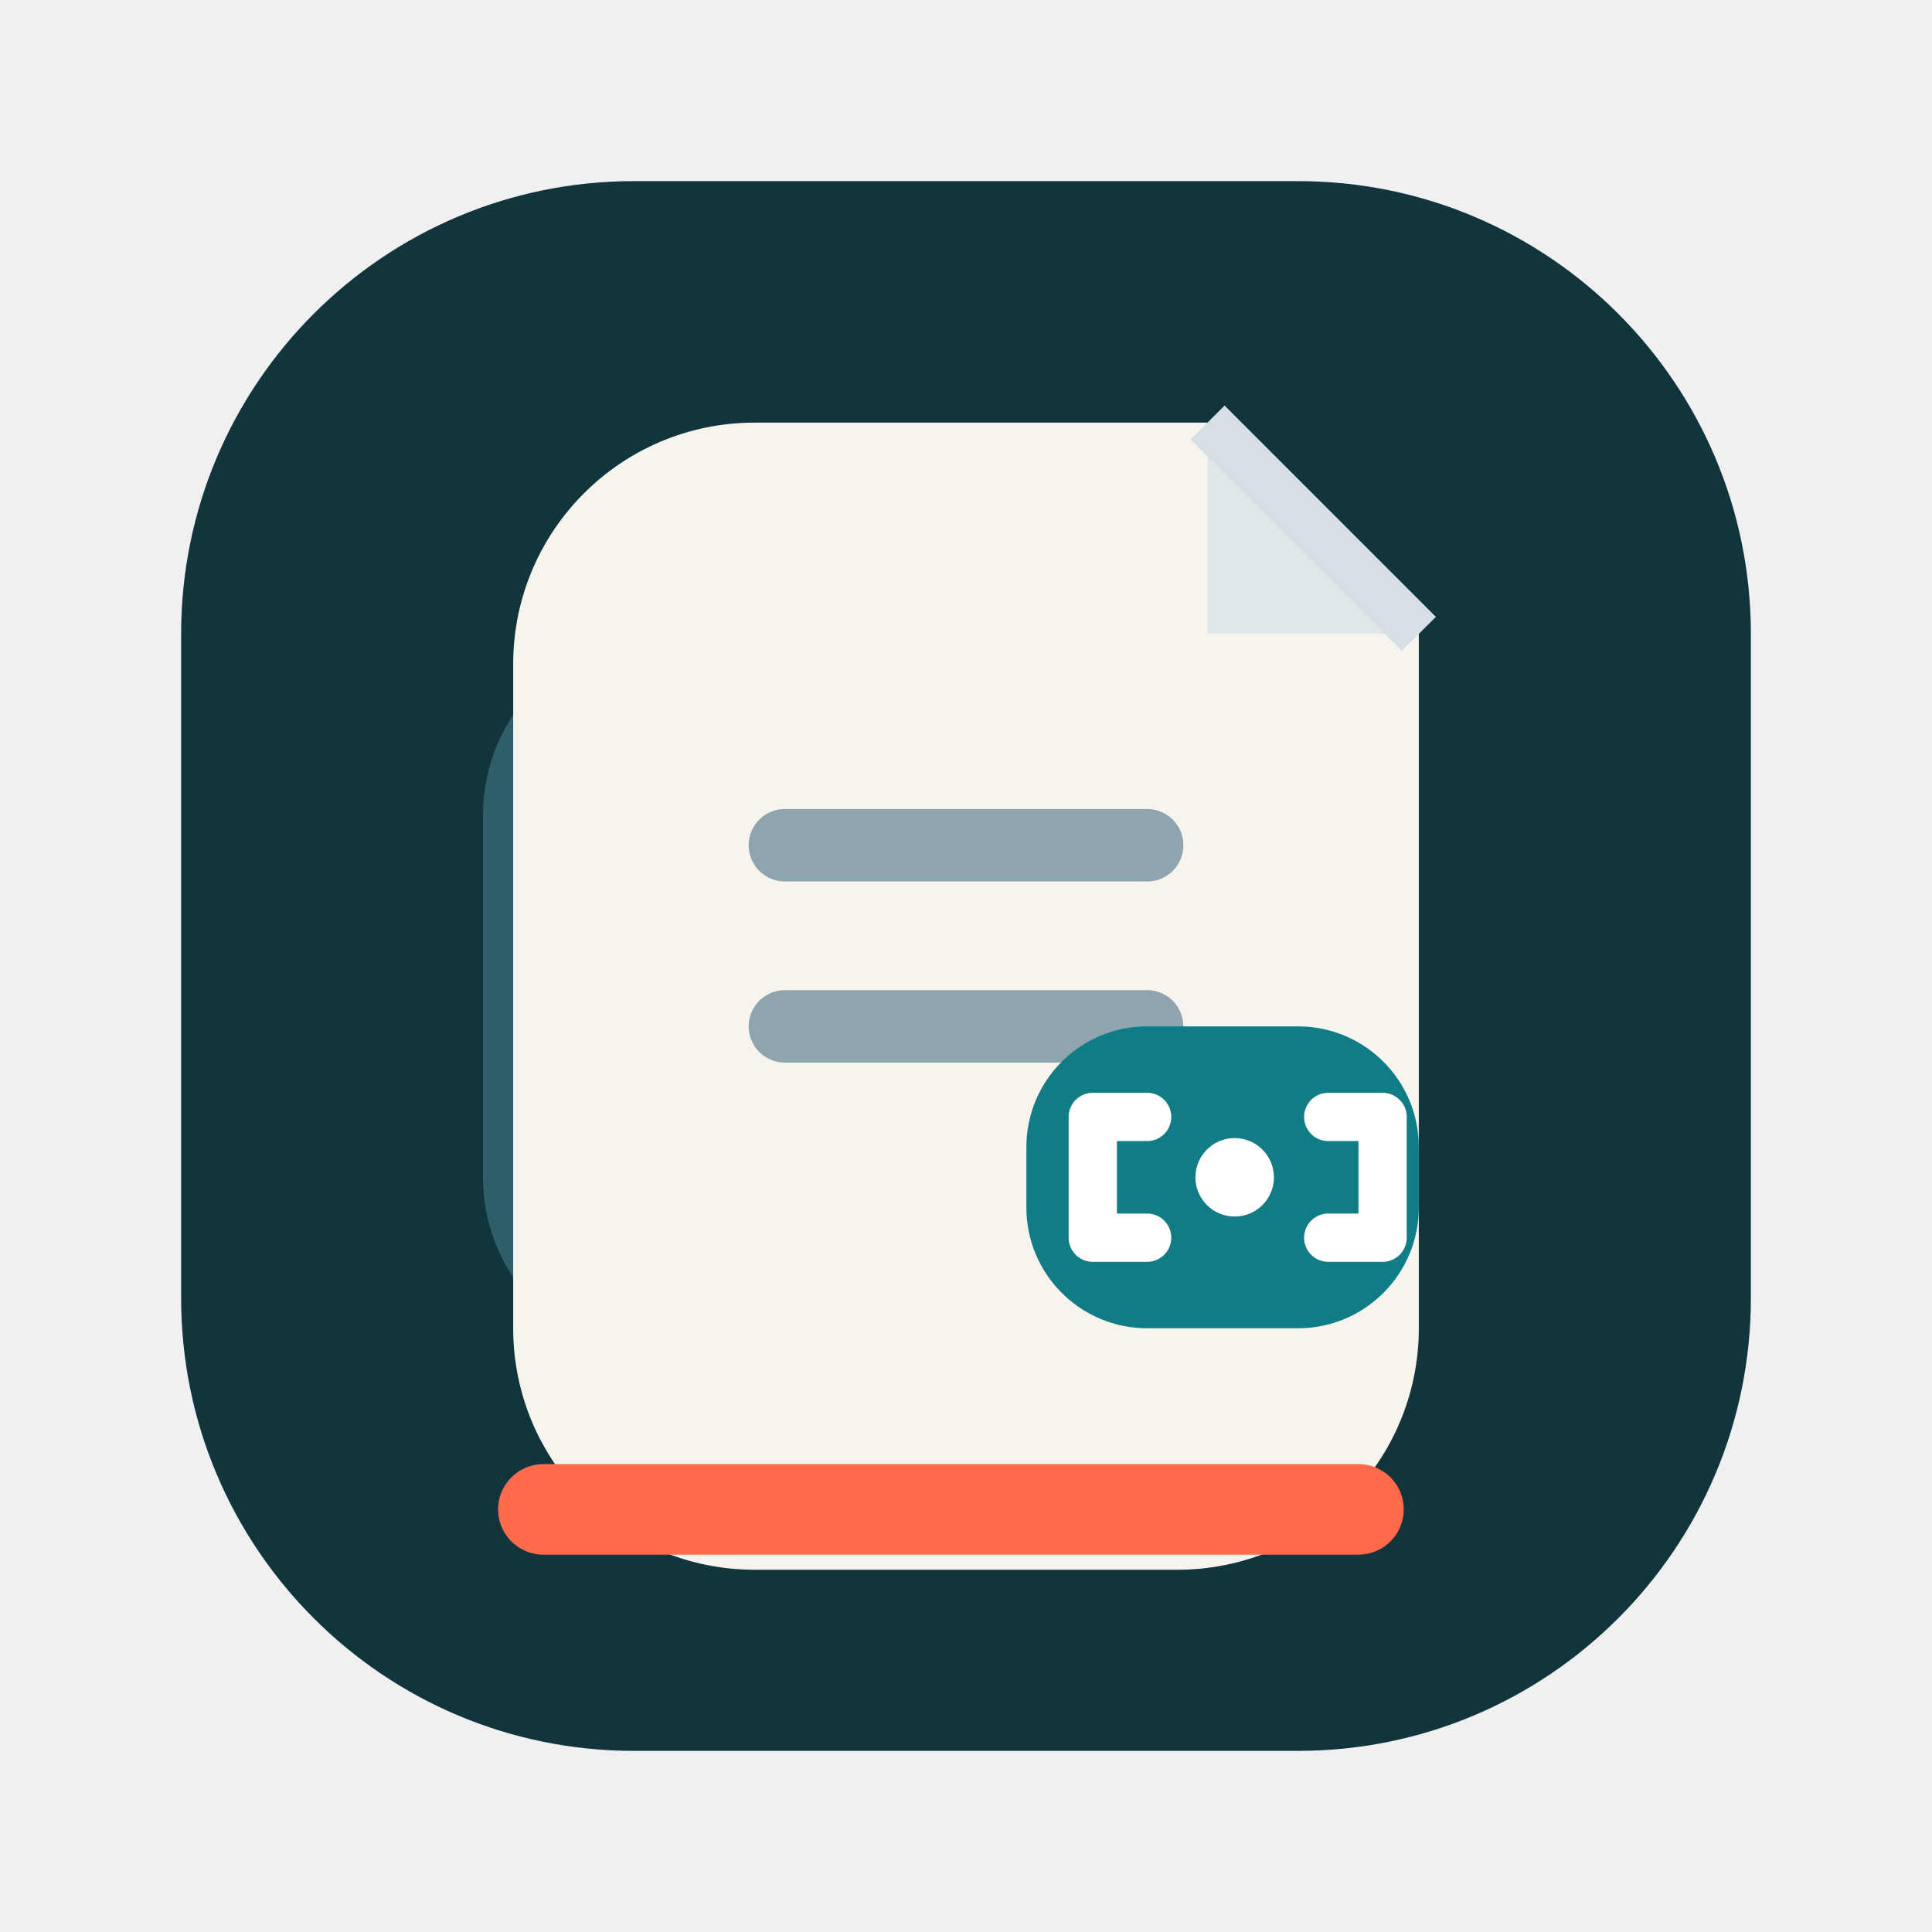
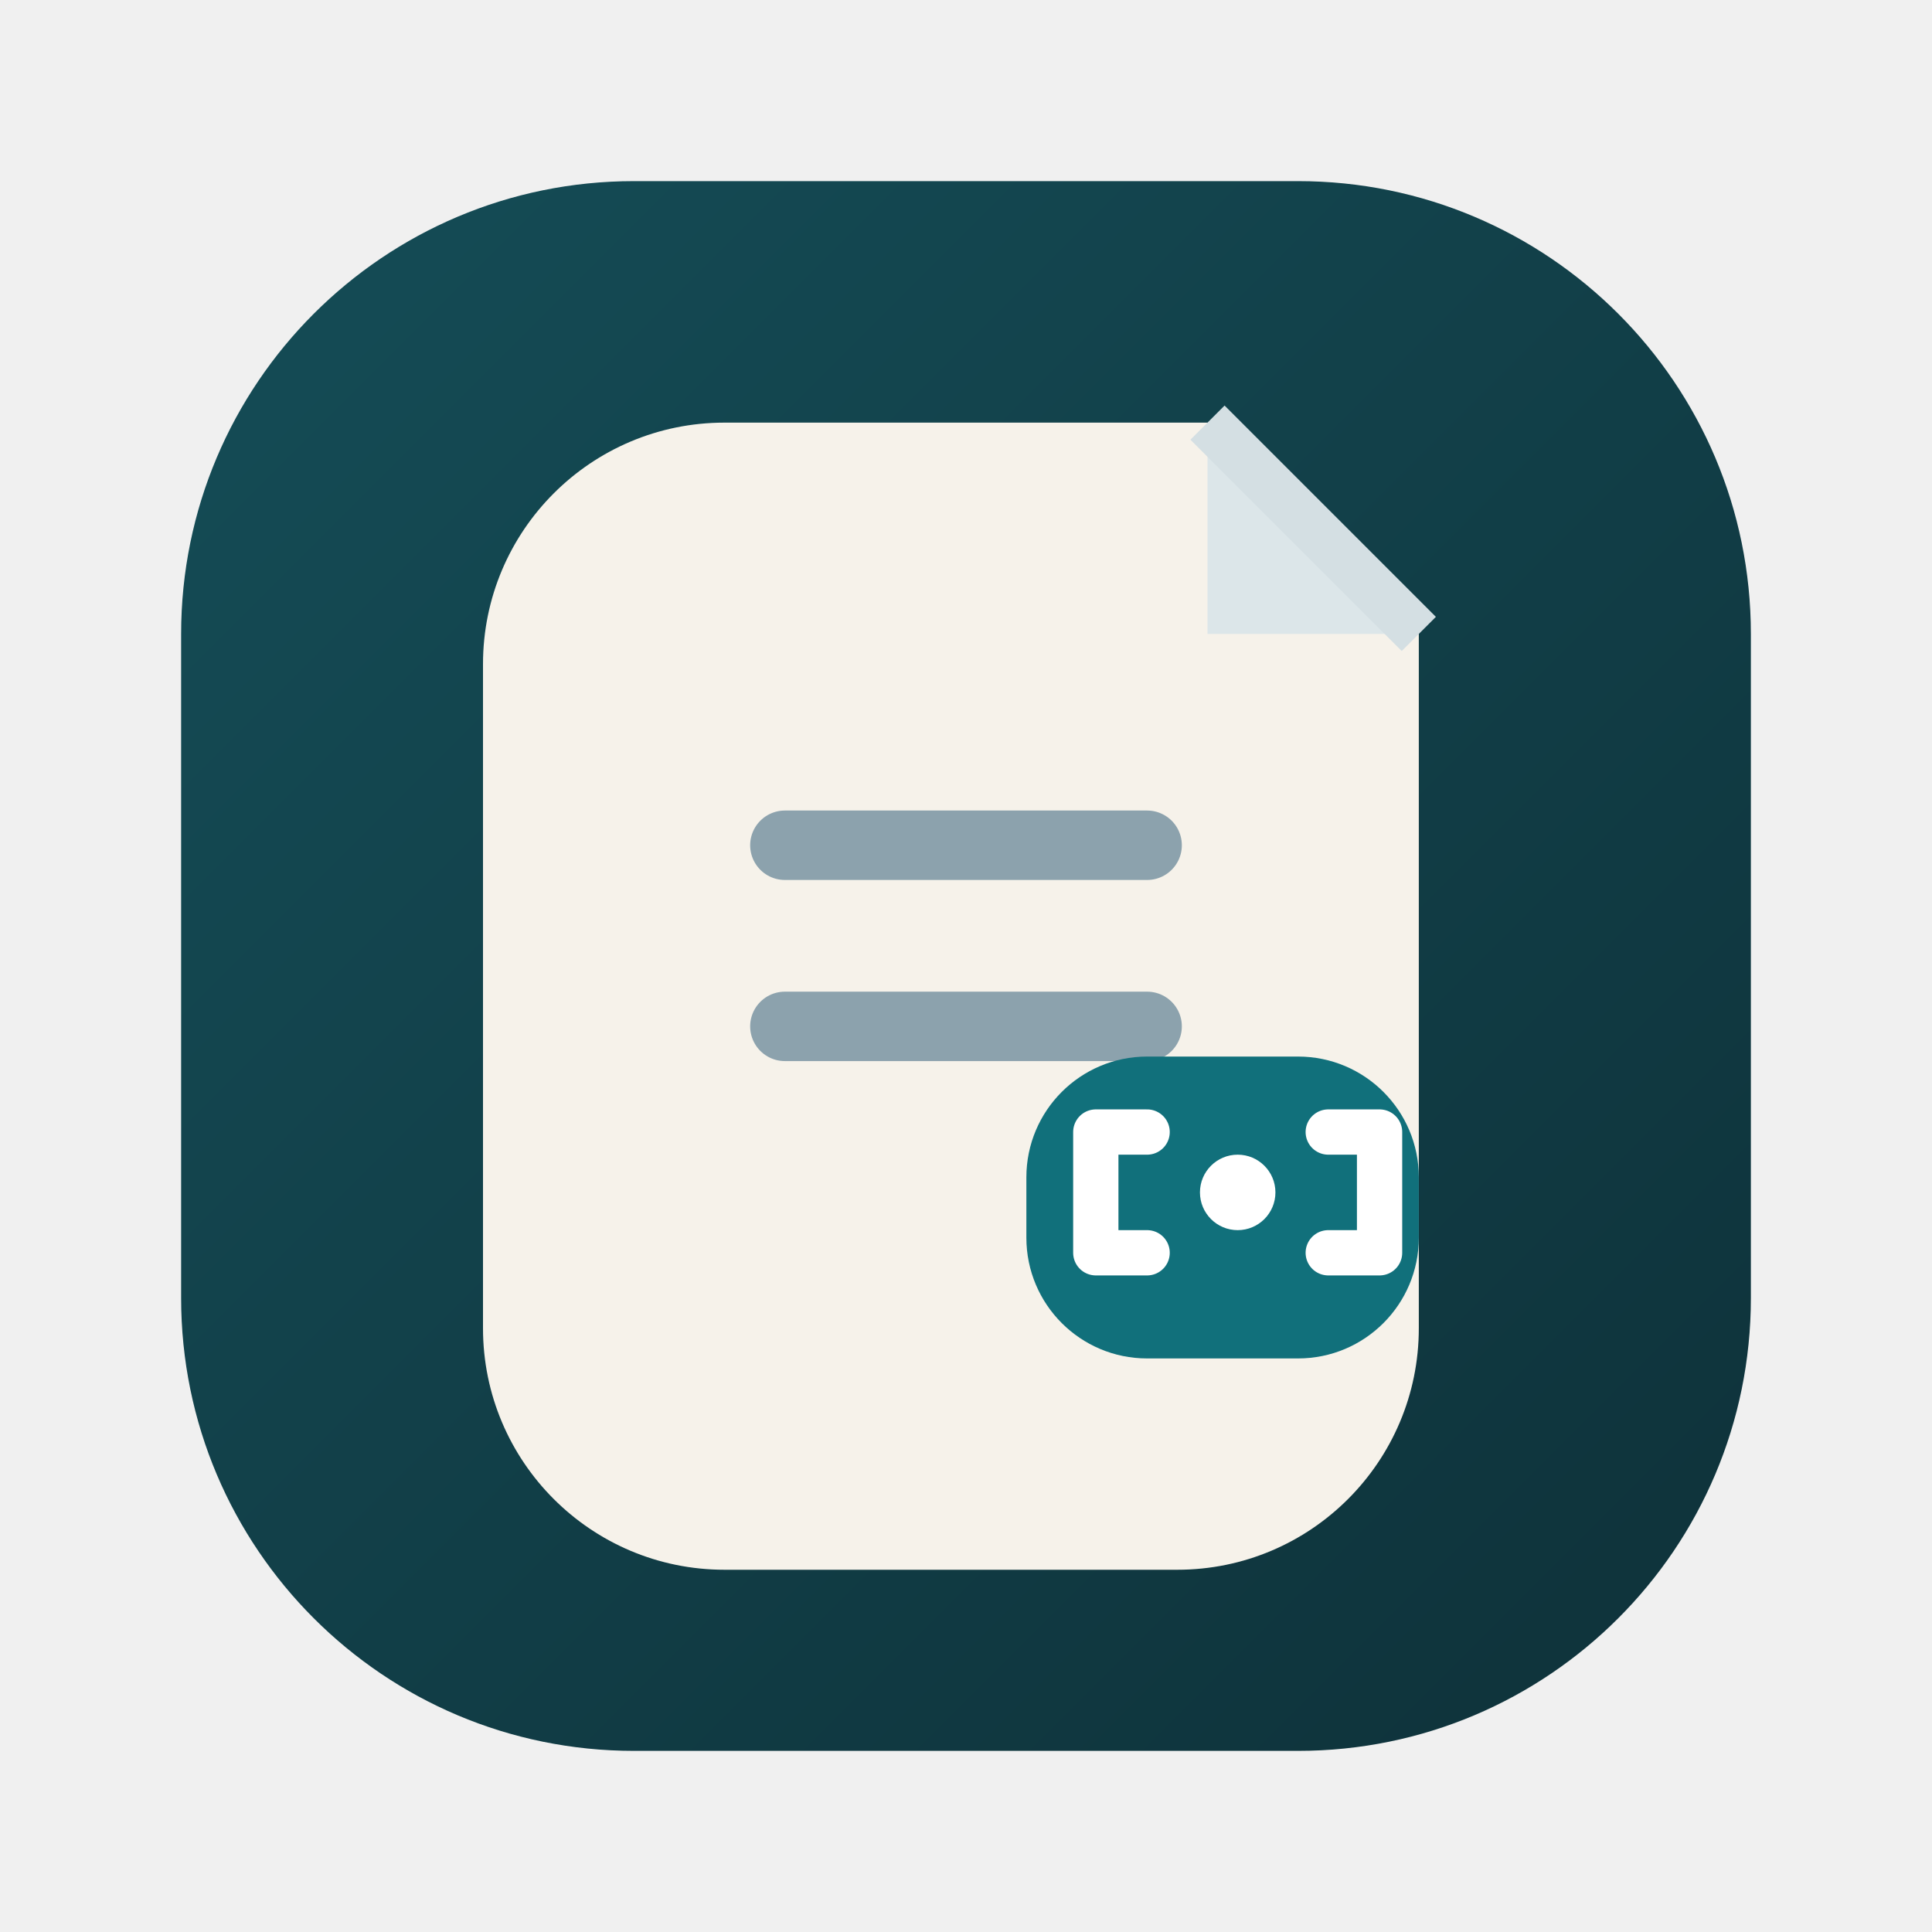
<svg xmlns="http://www.w3.org/2000/svg" viewBox="0 0 64 64" role="img" aria-label="OpenRAG-Skill icon">
-   <rect x="6" y="6" width="52" height="52" rx="15" fill="#11343D" />
-   <rect x="16" y="21" width="17" height="24" rx="6" fill="#64A9B5" opacity="0.36" />
-   <path d="M25 14h15l7 7v23a8 8 0 0 1-8 8H25a8 8 0 0 1-8-8V22a8 8 0 0 1 8-8z" fill="#F7F4EE" />
-   <path d="M40 14v7h7" fill="#DEE7EA" />
-   <path d="M40 14l7 7" fill="none" stroke="#D6E0E4" stroke-width="1.6" stroke-linejoin="round" />
-   <line x1="26" y1="28" x2="38" y2="28" stroke="#8EA4AE" stroke-width="2.4" stroke-linecap="round" />
-   <line x1="26" y1="34" x2="38" y2="34" stroke="#8EA4AE" stroke-width="2.4" stroke-linecap="round" />
-   <rect x="34" y="34" width="13" height="10" rx="4" fill="#0F7C86" />
-   <path d="M38 37h-1.8v4H38" fill="none" stroke="#FFFFFF" stroke-width="1.6" stroke-linecap="round" stroke-linejoin="round" />
-   <circle cx="40.9" cy="39" r="1.3" fill="#FFFFFF" />
-   <path d="M44 37h1.8v4H44" fill="none" stroke="#FFFFFF" stroke-width="1.6" stroke-linecap="round" stroke-linejoin="round" />
-   <path d="M18 50h27" stroke="#FF6B4A" stroke-width="3" stroke-linecap="round" />
+   <defs>
+     <linearGradient id="orsSmallBg" x1="0" y1="0" x2="1" y2="1">
+       <stop offset="0%" stop-color="#154D57" />
+       <stop offset="100%" stop-color="#0E3139" />
+     </linearGradient>
+   </defs>
+   <rect x="6" y="6" width="52" height="52" rx="15" fill="url(#orsSmallBg)" />
+   <rect x="17" y="20" width="16" height="25" rx="6" fill="#79AEB9" opacity="0.24" />
+   <path d="M24 14h16l7 7v23a8 8 0 0 1-8 8H24a8 8 0 0 1-8-8V22a8 8 0 0 1 8-8z" fill="#F6F2EA" />
+   <path d="M40 14v7h7" fill="#DCE6E9" />
+   <path d="M40 14l7 7" fill="none" stroke="#D4DFE3" stroke-width="1.6" stroke-linejoin="round" />
+   <line x1="26" y1="28" x2="38" y2="28" stroke="#8CA2AD" stroke-width="2.3" stroke-linecap="round" />
+   <line x1="26" y1="34" x2="38" y2="34" stroke="#8CA2AD" stroke-width="2.3" stroke-linecap="round" />
+   <rect x="34" y="35" width="13" height="10" rx="4" fill="#11707B" />
+   <path d="M38 37.5h-1.7v4H38" fill="none" stroke="#FFFFFF" stroke-width="1.5" stroke-linecap="round" stroke-linejoin="round" />
+   <circle cx="41" cy="39.5" r="1.25" fill="#FFFFFF" />
+   <path d="M44 37.5h1.7v4H44" fill="none" stroke="#FFFFFF" stroke-width="1.5" stroke-linecap="round" stroke-linejoin="round" />
</svg>
